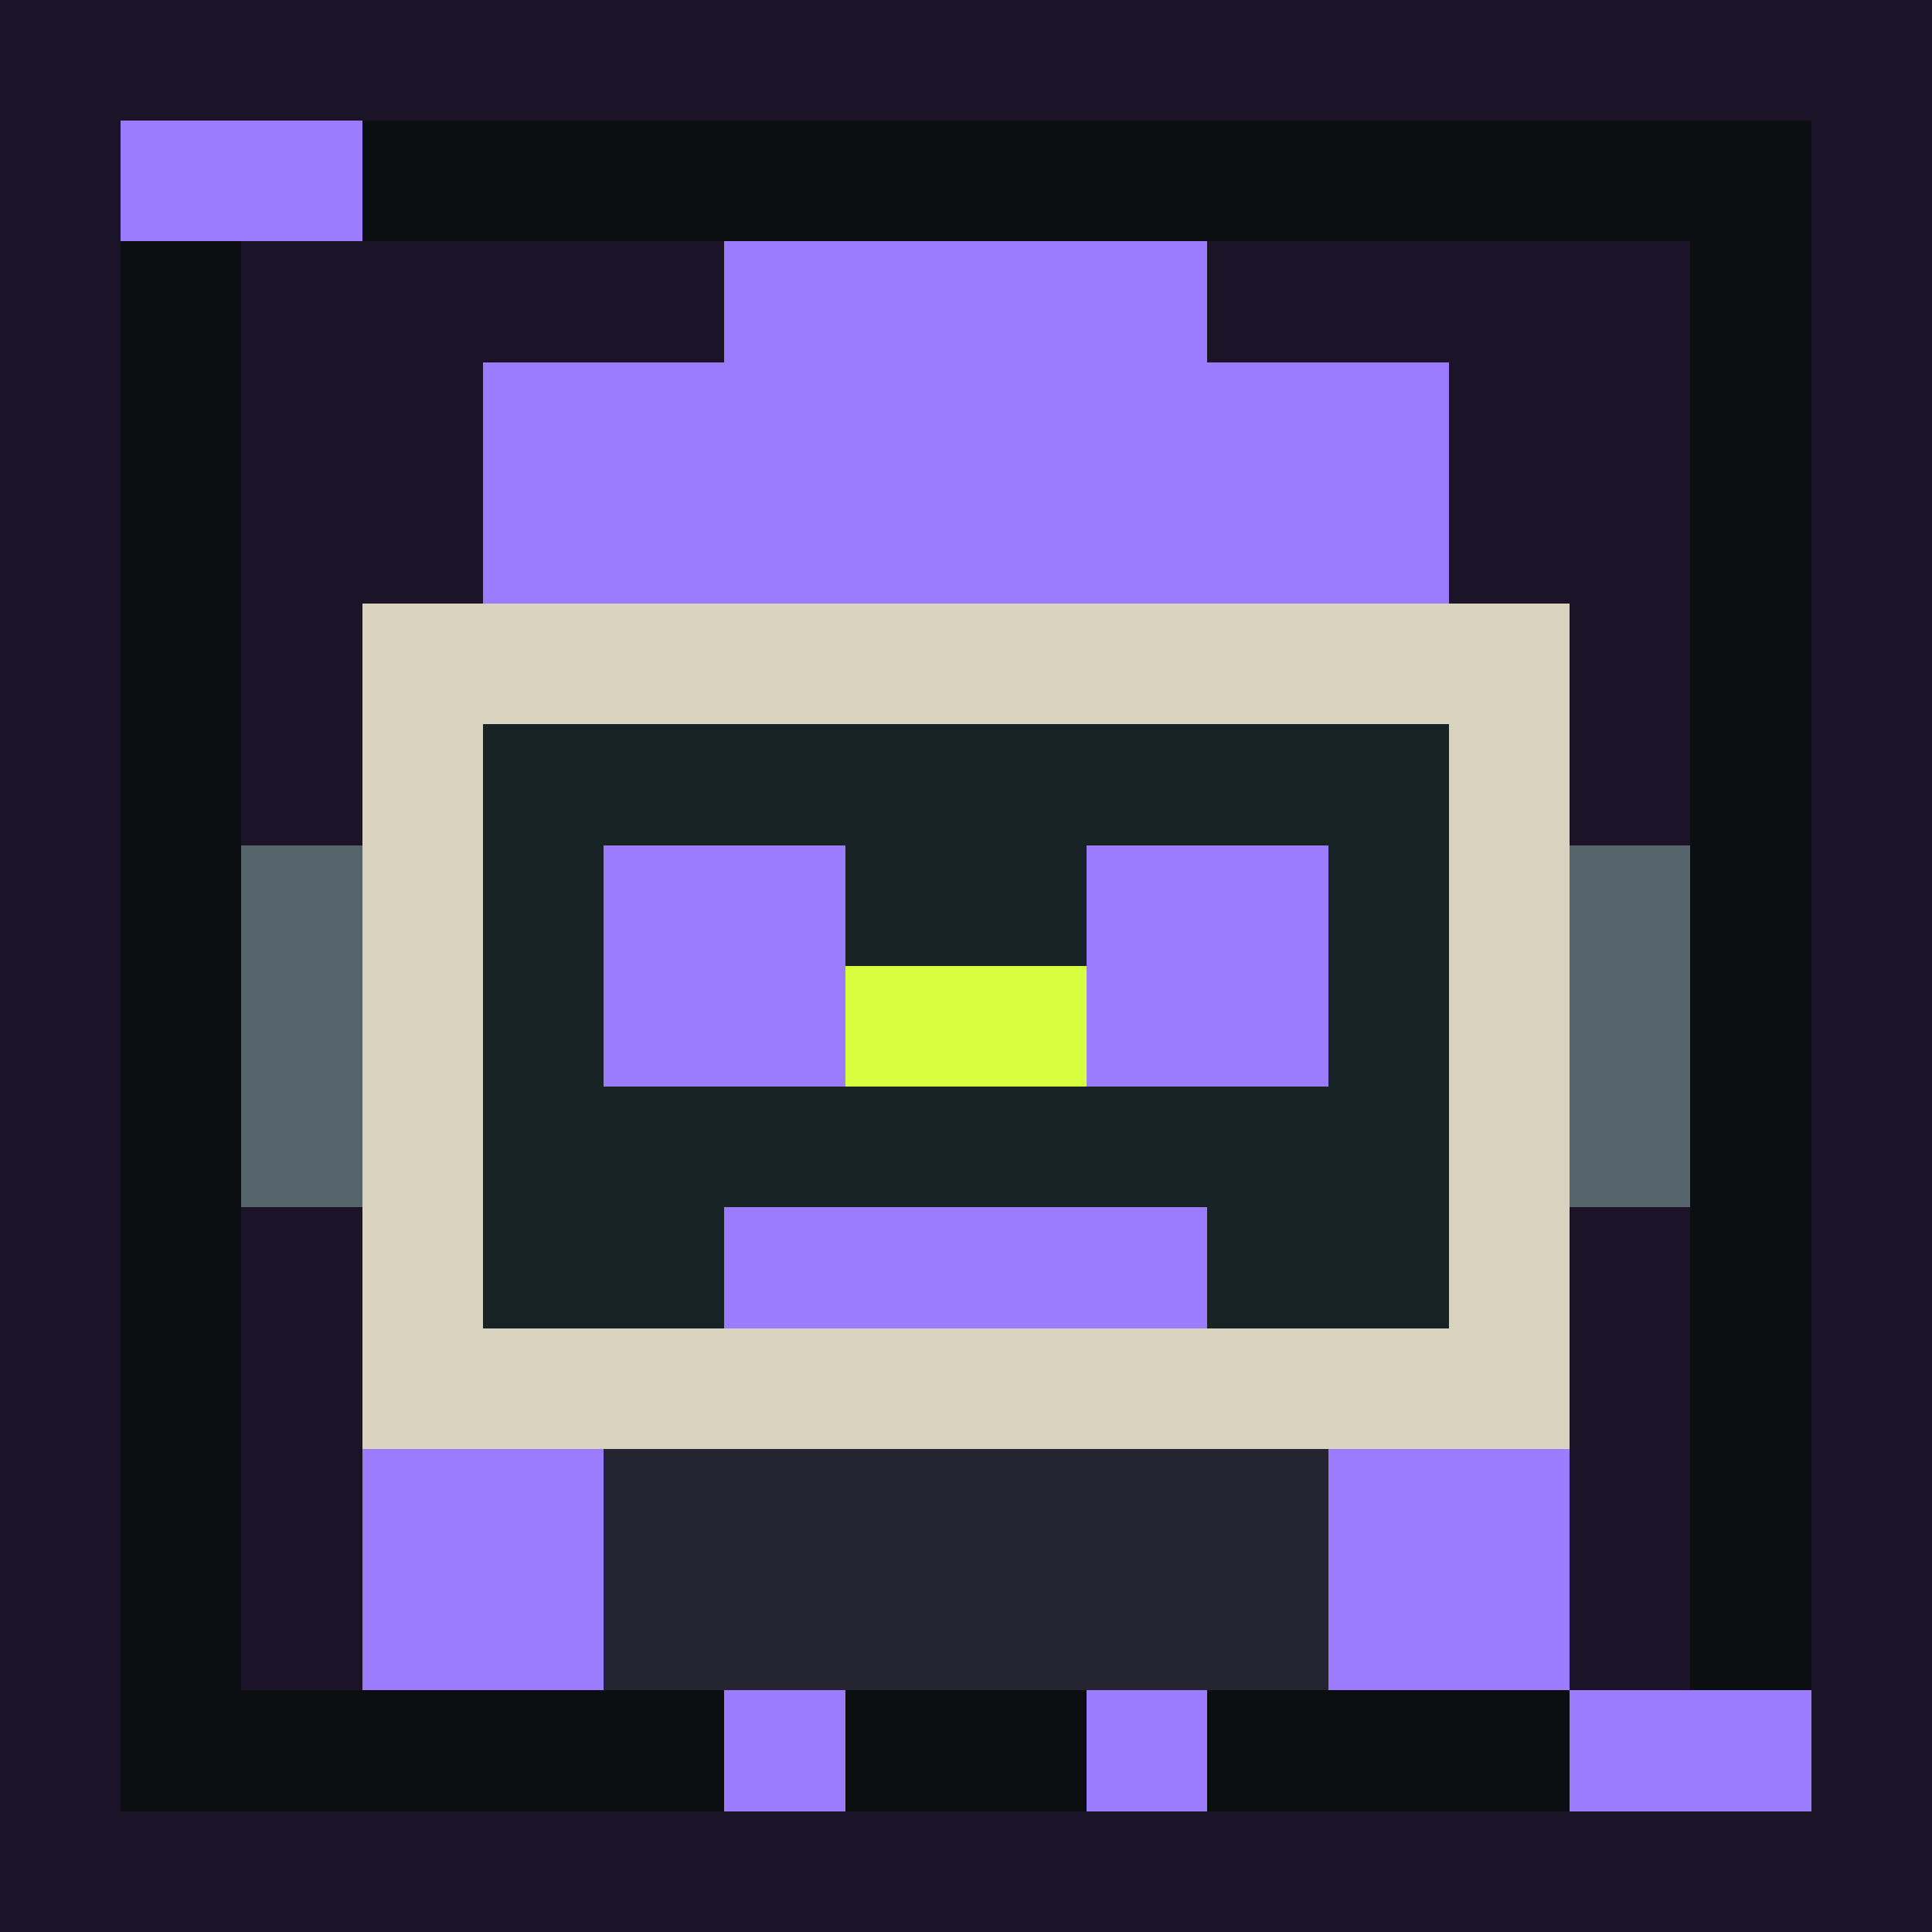
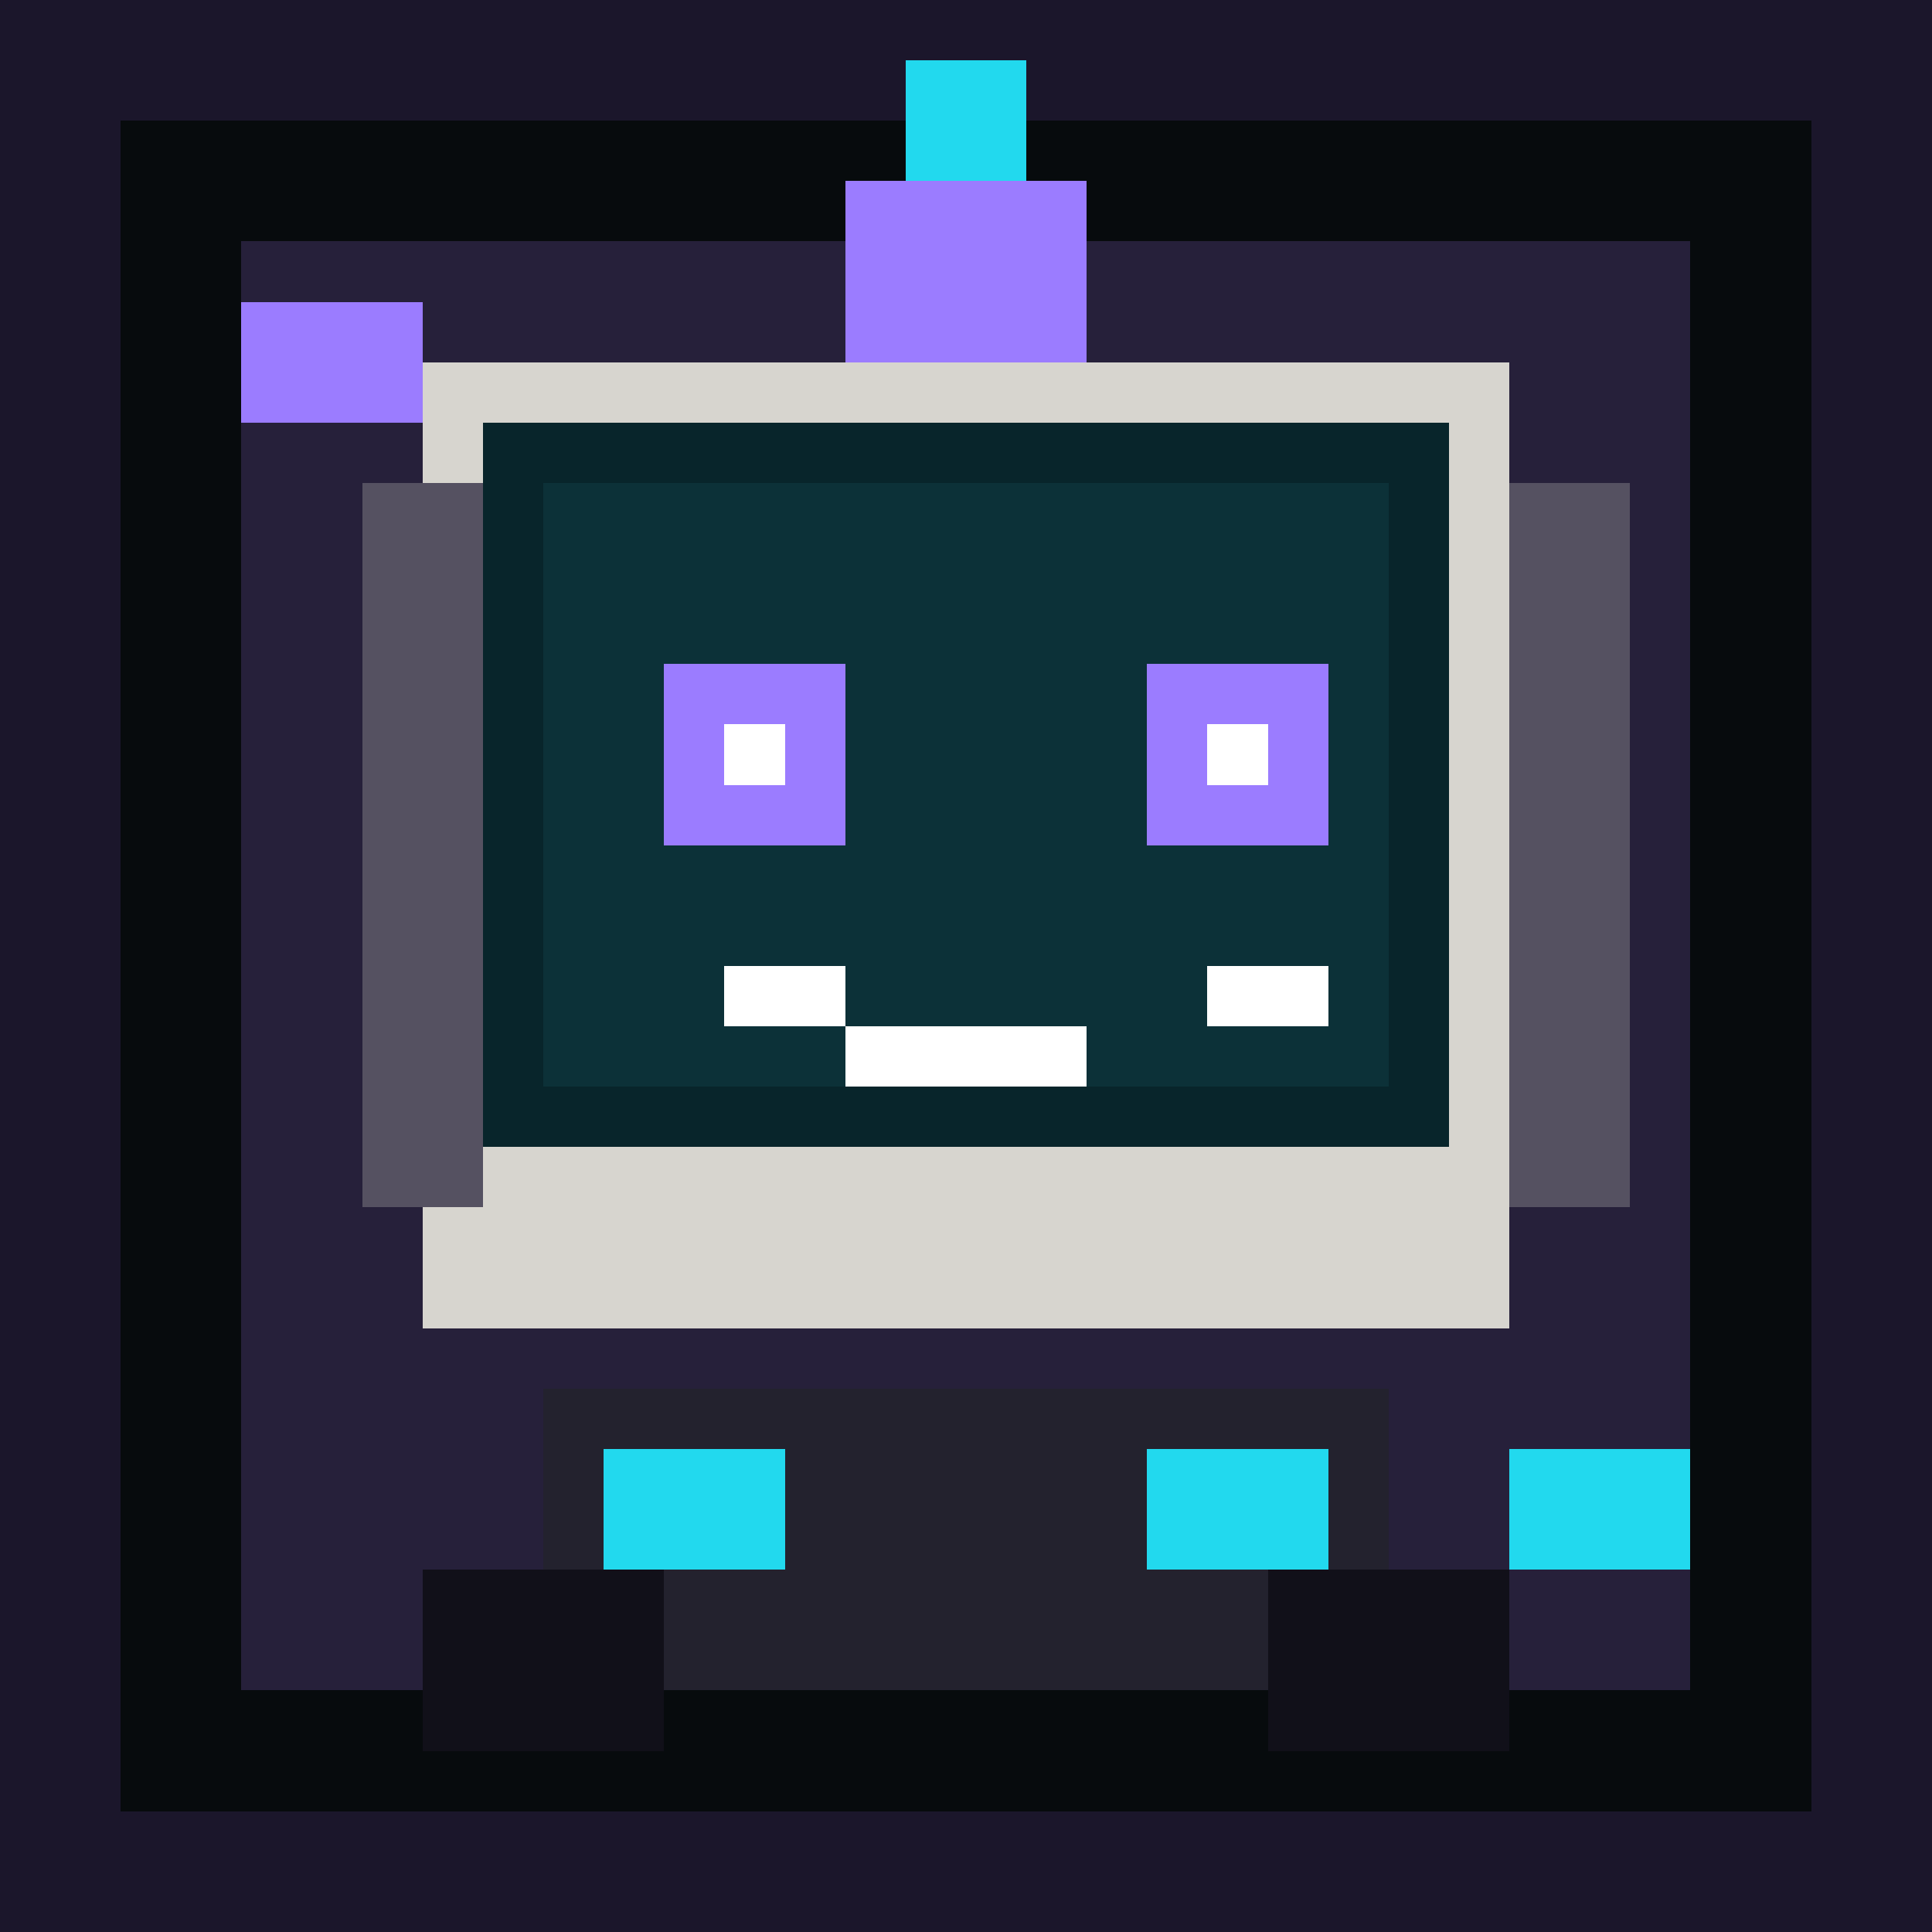
<svg xmlns="http://www.w3.org/2000/svg" width="256" height="256" viewBox="0 0 256 256" shape-rendering="crispEdges">
-   <rect x="0" y="0" width="256" height="256" fill="#1b1429" />
-   <rect x="16" y="16" width="224" height="224" fill="#0b0f11" />
-   <rect x="32" y="32" width="192" height="192" fill="#1b1429" />
-   <rect x="64" y="48" width="128" height="32" fill="#9b7cff" />
-   <rect x="48" y="80" width="160" height="112" fill="#d8d2bf" />
-   <rect x="64" y="96" width="128" height="80" fill="#182326" />
-   <rect x="80" y="112" width="32" height="32" fill="#9b7cff" />
-   <rect x="144" y="112" width="32" height="32" fill="#9b7cff" />
-   <rect x="112" y="128" width="32" height="16" fill="#d8ff3e" />
-   <rect x="96" y="160" width="64" height="16" fill="#9b7cff" />
-   <rect x="32" y="112" width="16" height="48" fill="#56646b" />
-   <rect x="208" y="112" width="16" height="48" fill="#56646b" />
-   <rect x="80" y="192" width="96" height="32" fill="#252431" />
-   <rect x="96" y="224" width="16" height="16" fill="#9b7cff" />
-   <rect x="144" y="224" width="16" height="16" fill="#9b7cff" />
-   <rect x="96" y="32" width="64" height="16" fill="#9b7cff" />
-   <rect x="112" y="64" width="32" height="16" fill="#9b7cff" />
-   <rect x="48" y="192" width="32" height="32" fill="#9b7cff" />
-   <rect x="176" y="192" width="32" height="32" fill="#9b7cff" />
-   <rect x="16" y="16" width="32" height="16" fill="#9b7cff" />
-   <rect x="208" y="224" width="32" height="16" fill="#9b7cff" />
+   <rect x="0" y="0" width="256" height="256" fill="#1b162b" />
+   <rect x="16" y="16" width="224" height="224" fill="#070b0d" />
+   <rect x="32" y="32" width="192" height="192" fill="#26203a" />
+   <rect x="56" y="48" width="144" height="128" fill="#d7d5cf" />
+   <rect x="48" y="64" width="16" height="96" fill="#555161" />
+   <rect x="200" y="64" width="16" height="96" fill="#555161" />
+   <rect x="64" y="56" width="128" height="96" fill="#08252b" />
+   <rect x="72" y="64" width="112" height="80" fill="#0c3138" />
+   <rect x="88" y="88" width="24" height="24" fill="#9b7cff" />
+   <rect x="152" y="88" width="24" height="24" fill="#9b7cff" />
+   <rect x="96" y="96" width="8" height="8" fill="#fff" />
+   <rect x="160" y="96" width="8" height="8" fill="#fff" />
+   <rect x="96" y="128" width="16" height="8" fill="#fff" />
+   <rect x="112" y="136" width="32" height="8" fill="#fff" />
+   <rect x="160" y="128" width="16" height="8" fill="#fff" />
+   <rect x="112" y="24" width="32" height="24" fill="#9b7cff" />
+   <rect x="120" y="8" width="16" height="16" fill="#22d9ee" />
+   <rect x="72" y="184" width="112" height="40" fill="#23222e" />
+   <rect x="56" y="208" width="32" height="24" fill="#111019" />
+   <rect x="168" y="208" width="32" height="24" fill="#111019" />
+   <rect x="80" y="192" width="24" height="16" fill="#22d9ee" />
+   <rect x="152" y="192" width="24" height="16" fill="#22d9ee" />
+   <rect x="32" y="40" width="24" height="16" fill="#9b7cff" />
+   <rect x="200" y="192" width="24" height="16" fill="#22d9ee" />
</svg>
